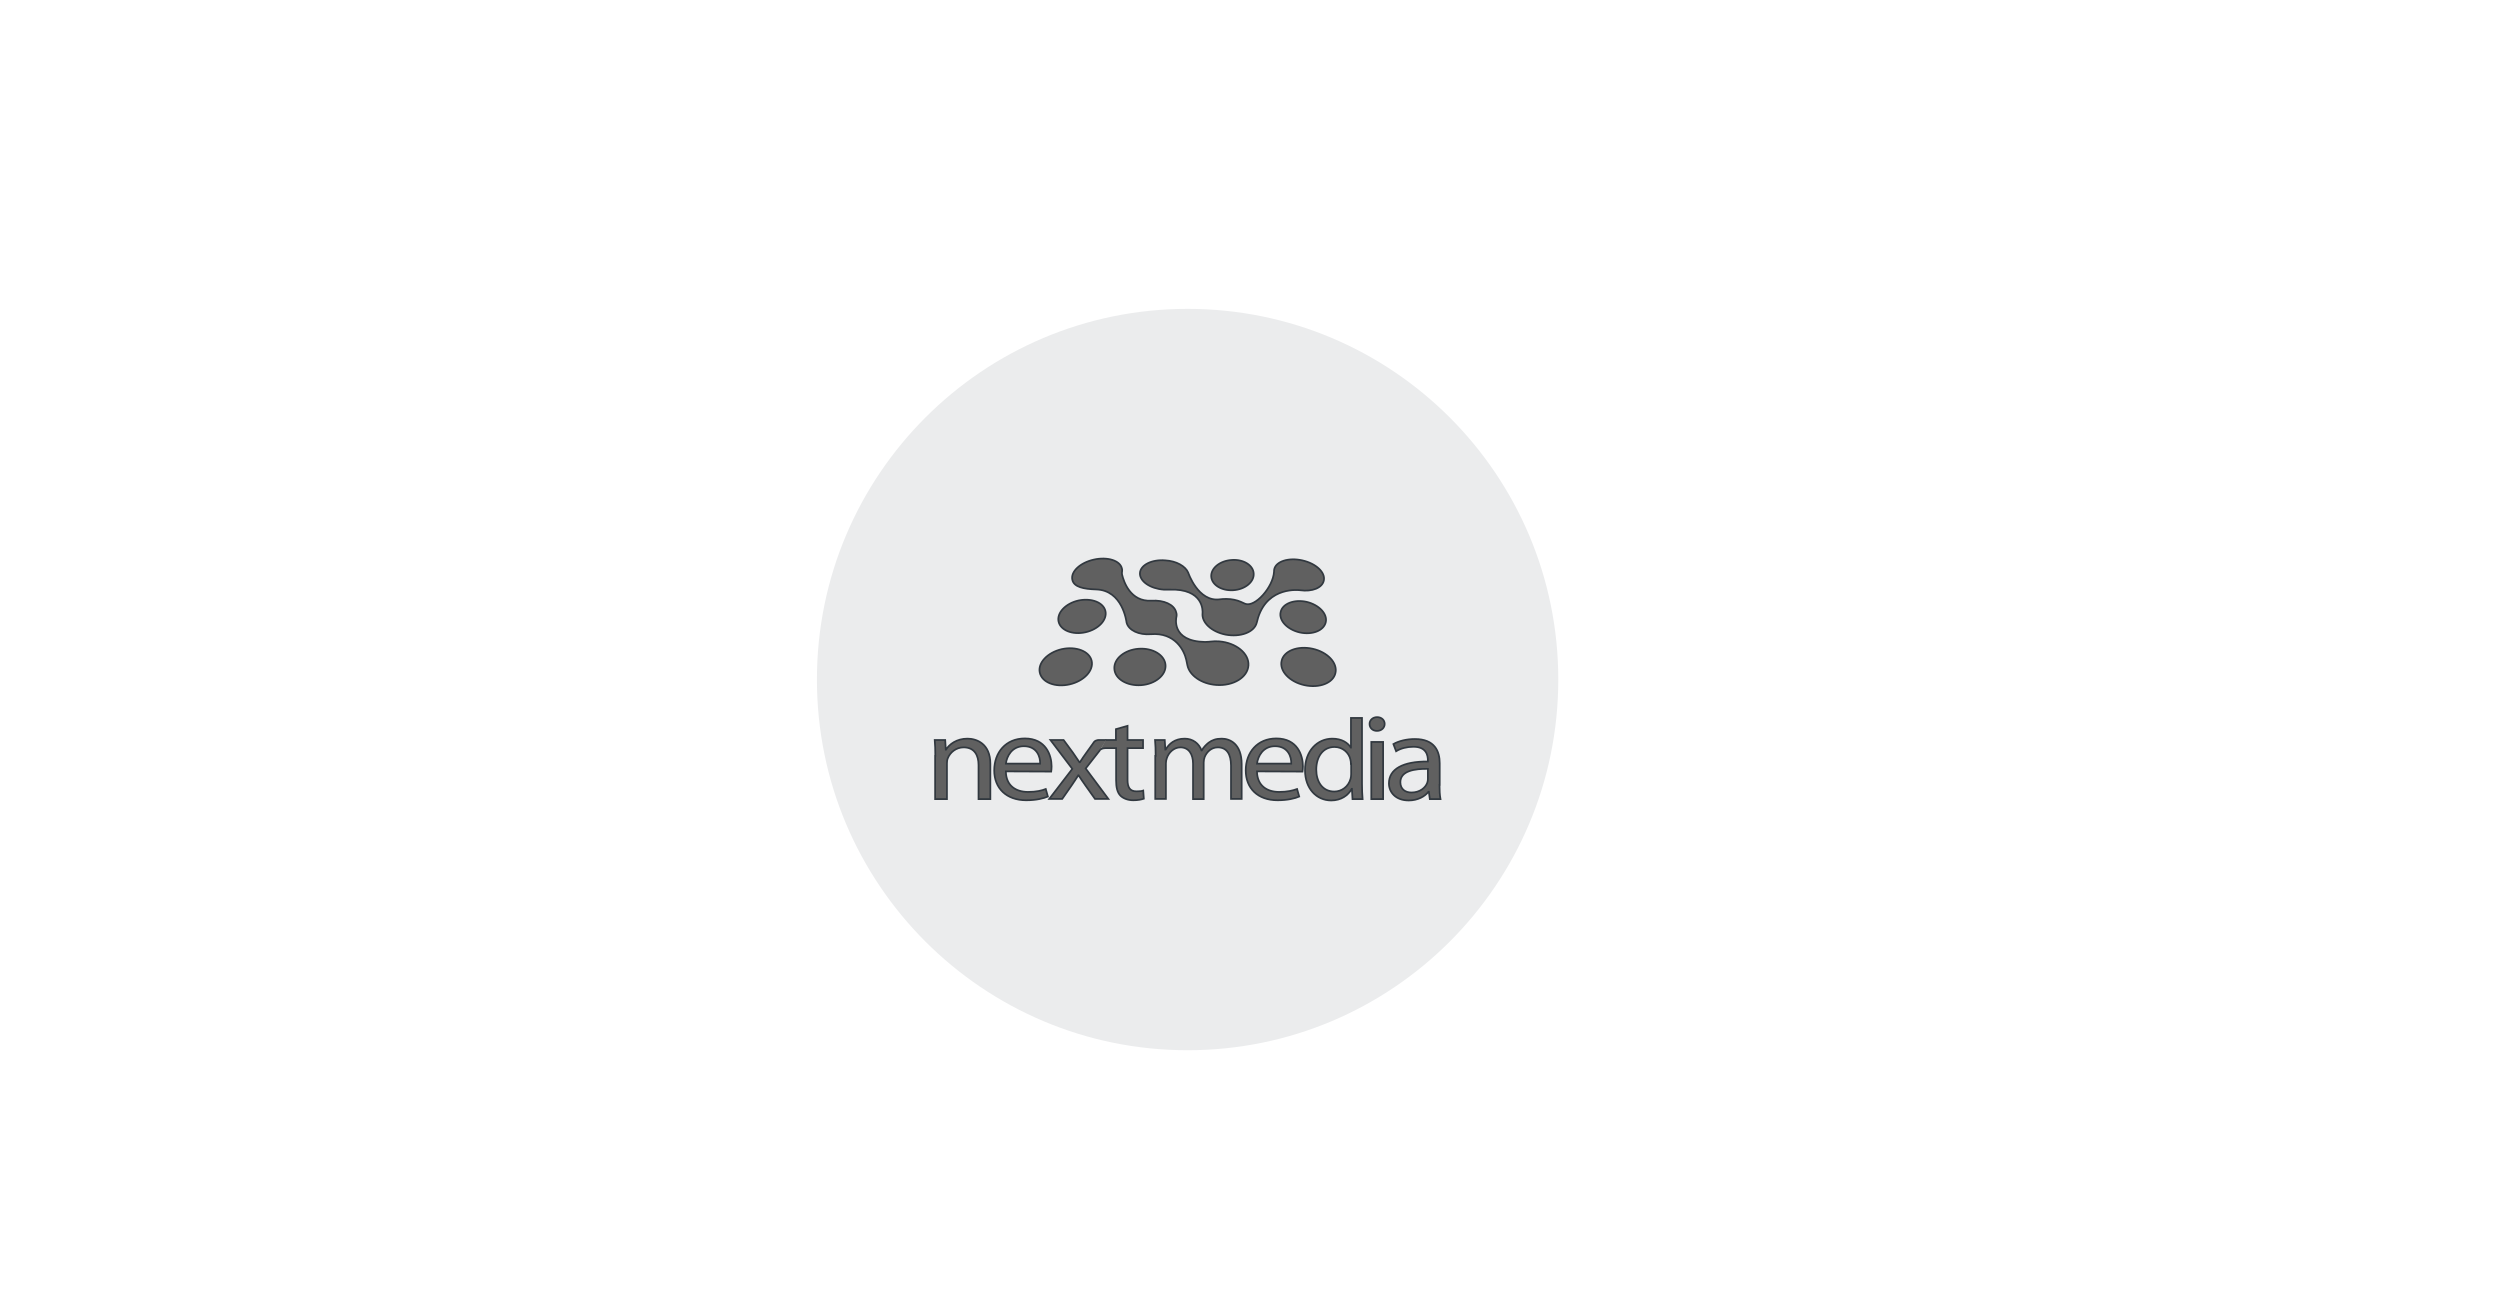
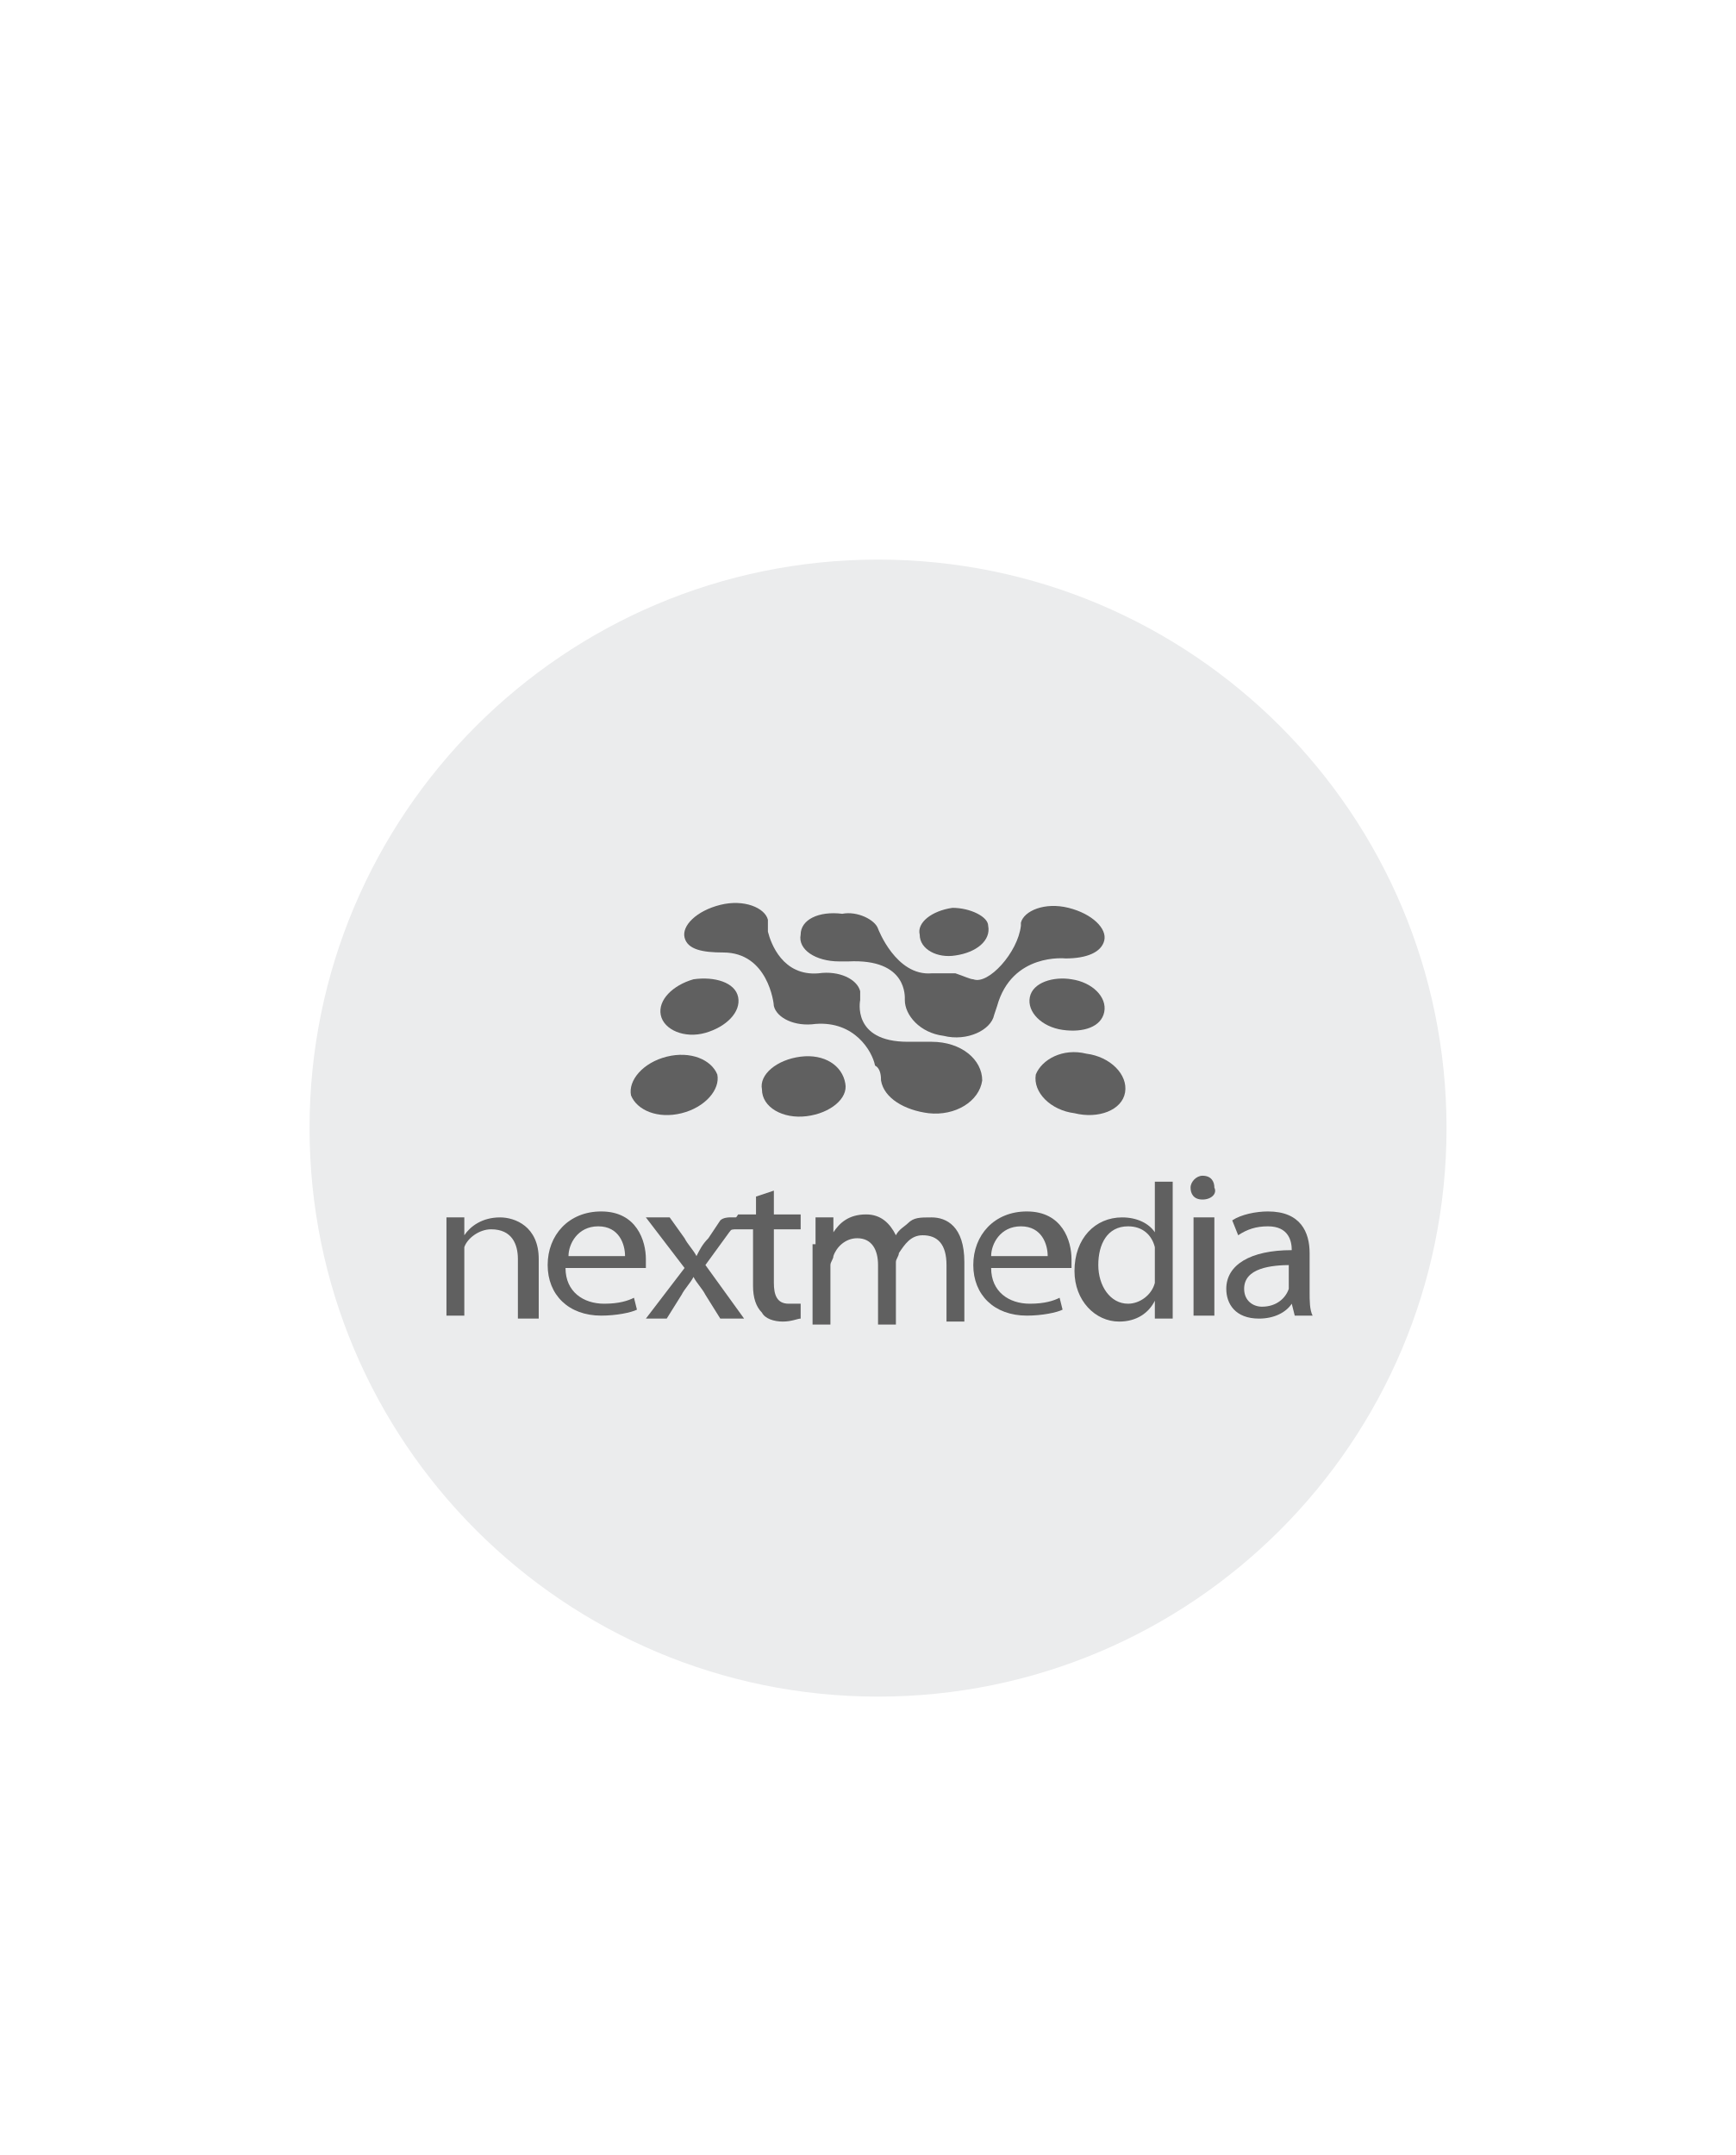
- <svg xmlns="http://www.w3.org/2000/svg" version="1.1" id="Capa_1" x="0px" y="0px" viewBox="0 0 1290.2 670" style="enable-background:new 0 0 1290.2 670;" xml:space="preserve">
+ <svg xmlns="http://www.w3.org/2000/svg" version="1.1" id="Capa_1" x="0px" y="0px" viewBox="0 0 58.3 72.4" style="enable-background:new 0 0 58.3 72.4;" xml:space="preserve">
  <style type="text/css">
- 	.st0{fill:none;stroke:#31383F;stroke-width:2.626;stroke-miterlimit:10;}
- 	.st1{fill:#606060;stroke:#31383F;stroke-width:1.313;stroke-miterlimit:10;}
- 	.st2{fill:#31383F;stroke:#31383F;stroke-width:2.626;stroke-miterlimit:10;}
- 	.st3{fill:#606060;}
- 	.st4{fill:#EBECED;}
- 	.st5{fill:#606060;stroke:#31383F;stroke-width:0.904;stroke-miterlimit:10;}
+ 	.st0{fill:#EBECED;}
+ 	.st1{fill:#606060;}
</style>
-   <circle class="st4" cx="612.9" cy="350.7" r="191.3" />
+   <circle class="st0" cx="29.5" cy="37.9" r="19.1" />
  <g>
-     <g>
-       <g>
-         <path class="st5" d="M660.9,315.9c-1,4.3,3.4,9,9.9,10.5c6.4,1.4,12.4-0.9,13.4-5.3c1-4.3-3.5-9-9.9-10.5     C667.9,309.2,661.8,311.5,660.9,315.9z" />
-         <path class="st5" d="M661.4,341.1c-1.2,5.2,4.1,10.8,11.8,12.5c7.7,1.7,14.9-1.1,16-6.3c1.2-5.2-4.1-10.8-11.8-12.5     C669.7,333.1,662.5,335.9,661.4,341.1z" />
-         <path class="st5" d="M613.2,295.5c0,0,5.1,15.3,16.3,13.8c2.1-0.3,5-0.3,7.4,0.2c2.6,0.5,4.5,1.6,5.7,2.1c5,2,14.4-8.5,14.9-16.5     c0-0.2,0-0.8,0.1-1.3c0.9-4.1,7.4-6.2,14.5-4.6c7.1,1.6,12,6.2,11.1,10.4c-0.8,3.8-6,5.9-12.3,5c-0.3,0-16.4-2.2-21.6,14.1     c-0.1,0.4-0.7,2.6-0.7,2.6s0,0,0,0c-1.2,5-8.5,7.7-16.2,6.2c-7.3-1.5-12.3-6.3-11.8-11c0.1-0.9,0.8-12.9-17.2-12.2h0     c-0.8,0-2,0-2.8,0c-7-0.5-12.5-4.3-12.3-8.5c0.2-4.2,6.1-7.2,13.1-6.6C607.1,289.5,611.8,292.2,613.2,295.5z" />
-         <path class="st5" d="M587.7,334.8c-7.3,0.5-13,5.2-12.6,10.4c0.3,5.2,6.5,8.9,13.8,8.4c7.3-0.5,13-5.2,12.6-10.4     C601.1,338,594.9,334.3,587.7,334.8z" />
-       </g>
-       <g>
-         <path class="st5" d="M612.8,343.4c1.1,5.2,7.3,9.6,15,10.1c8.7,0.6,16.1-3.9,16.5-10.1c0.4-6.2-6.4-11.7-15.1-12.4     c-1.5-0.1-3-0.1-4.4,0.1c0,0-1.7,0.2-2.9,0.2c-17.8-0.3-14.8-12.8-14.8-12.8c0.2-0.8,0.2-1.7-0.1-2.5c-1-4.1-6.5-6.4-12.7-6     c-11,0.7-14.4-10-15.2-13.4c0,0-0.2-0.7,0-1.8c0.1-0.5,0-0.9-0.1-1.4c-0.9-4.1-7.4-6.2-14.5-4.6c-7.1,1.6-12,6.2-11.1,10.4     c0.8,3.8,5.9,4.8,12.3,5c13.6,0.4,15.6,16.4,15.7,17.1c1,4,6.4,6.5,12.5,6c12.5-1,17.2,8.3,18.3,13.2     C612.2,340.5,612.6,342.6,612.8,343.4z" />
-         <path class="st5" d="M570.5,315.4c1,4.5-3.6,9.4-10.3,10.9c-6.7,1.5-12.9-1-13.9-5.5c-1-4.5,3.6-9.4,10.3-10.9     C563.3,308.5,569.5,310.9,570.5,315.4z" />
-         <path class="st5" d="M563.4,341.1c1.1,5-4,10.4-11.4,12.1c-7.4,1.7-14.3-1-15.4-6.1c-1.1-5,4-10.4,11.4-12.1     C555.4,333.4,562.3,336.1,563.4,341.1z" />
-         <path class="st5" d="M635.6,289c-6.1,0.4-10.8,4.3-10.5,8.6c0.3,4.3,5.4,7.4,11.4,7c6.1-0.4,10.8-4.3,10.5-8.6     C646.8,291.7,641.7,288.5,635.6,289z" />
-       </g>
-     </g>
-     <g>
-       <path class="st5" d="M596.4,390.1c0-3.2-0.1-5.7-0.3-8.2h5l0.3,4.9h0.2c1.7-2.9,4.6-5.6,9.8-5.6c4.2,0,7.4,2.5,8.7,6.1h0.1    c1-1.8,2.3-3,3.5-4c1.9-1.4,3.9-2.1,6.8-2.1c4.2,0,10.3,2.6,10.3,13.2v17.9h-5.5v-17.2c0-5.9-2.2-9.4-6.8-9.4    c-3.3,0-5.7,2.3-6.8,5c-0.3,0.8-0.5,1.8-0.5,2.8v18.9h-5.5v-18.3c0-4.9-2.2-8.4-6.5-8.4c-3.5,0-6.1,2.8-7,5.5    c-0.3,0.8-0.5,1.8-0.5,2.7v18.4h-5.5V390.1z" />
-       <path class="st5" d="M648.7,398.1c0.1,7.5,5.3,10.6,11.4,10.6c4.3,0,7-0.7,9.3-1.5l1.1,3.9c-2.1,0.9-5.9,1.9-11.2,1.9    c-10.2,0-16.4-6.2-16.4-15.4c0-9.3,6-16.5,15.8-16.5c10.9,0,13.7,8.7,13.7,14.4c0,1.1-0.1,2-0.2,2.7L648.7,398.1z M666.4,394.1    c0.1-3.5-1.6-9-8.4-9c-6.2,0-8.8,5.2-9.3,9H666.4z" />
-       <path class="st5" d="M702.9,370.5v34c0,2.7,0.1,5.8,0.3,7.9H698l-0.3-5.3h-0.1c-1.8,3.4-5.5,6-10.6,6c-7.6,0-13.5-6.2-13.5-15.5    c-0.1-10.2,6.5-16.4,14.1-16.4c4.9,0,8.1,2.2,9.5,4.6h0.1v-15.3H702.9z M697.2,394.3c0-0.8-0.1-1.6-0.3-2.4    c-0.8-3.5-4-6.4-8.2-6.4c-5.9,0-9.4,5-9.4,11.7c0,6.2,3.2,11.3,9.3,11.3c3.8,0,7.3-2.5,8.4-6.6c0.2-0.8,0.3-1.5,0.3-2.4V394.3z" />
-       <path class="st5" d="M710.6,377.2c-2.3,0-3.8-1.6-3.8-3.6c0-1.9,1.6-3.5,3.9-3.5c2.4,0,3.9,1.6,3.9,3.5    C714.6,375.5,713.1,377.2,710.6,377.2L710.6,377.2z M707.7,412.4v-29.5h6.1v29.5H707.7z" />
-       <path class="st5" d="M742.9,405.1c0,2.6,0.1,5.2,0.5,7.3h-5.5l-0.5-3.8h-0.2c-1.8,2.4-5.5,4.5-10.2,4.5c-6.8,0-10.2-4.3-10.2-8.8    c0-7.4,7.2-11.4,20.1-11.3v-0.6c0-2.5-0.7-7.1-7.6-7c-3.2,0-6.4,0.8-8.8,2.3l-1.4-3.7c2.8-1.6,6.8-2.6,11.1-2.6    c10.3,0,12.8,6.4,12.8,12.5V405.1z M736.9,396.8c-6.6-0.1-14.2,0.9-14.2,6.9c0,3.6,2.6,5.3,5.7,5.3c4.4,0,7.3-2.5,8.2-5.1    c0.2-0.6,0.3-1.2,0.3-1.8V396.8z" />
-       <path class="st5" d="M482.7,390.1c0-3.2-0.1-5.7-0.3-8.2h5.4l0.3,5h0.1c1.7-2.8,5.5-5.7,11.1-5.7c4.6,0,11.8,2.5,11.8,13v18.2    h-6.1v-17.6c0-4.9-2-9.1-7.7-9.1c-3.9,0-7,2.6-8.2,5.7c-0.3,0.7-0.4,1.7-0.4,2.6v18.4h-6.1V390.1z" />
-       <path class="st5" d="M519.1,398.1c0.1,7.5,5.3,10.6,11.4,10.6c4.4,0,7.1-0.7,9.2-1.5l1.1,3.9c-2.2,0.9-5.9,1.9-11.2,1.9    c-10.2,0-16.5-6.2-16.5-15.4c0-9.3,6-16.5,15.8-16.5c10.9,0,13.8,8.7,13.8,14.4c0,1.1-0.1,2-0.2,2.7L519.1,398.1z M536.8,394.1    c0.1-3.5-1.6-9-8.4-9c-6.2,0-8.8,5.2-9.3,9H536.8z" />
-       <path class="st5" d="M567.8,387l-7.5,9.6l11.7,15.7h-6.9l-4.9-6.9c-1.3-1.8-2.4-3.5-3.6-5.3h-0.1c-1.1,1.8-2.3,3.5-3.5,5.3    l-4.8,6.9h-6.7l11.9-15.5l-11.3-14.9h6.8l4.8,6.5c1.2,1.8,2.3,3.3,3.4,5h0.2c1.1-1.8,2.2-3.3,3.4-5l4-5.6c1-1,2.5-0.9,2.5-0.9h3.7    " />
-       <path class="st5" d="M570.6,381.9h0.4h4.9v-5.6l6-1.7v7.3h8v4.2h-8v16.4c0,3.8,1.2,5.9,4.6,5.9c1.7,0,2.6-0.1,3.5-0.4l0.3,4.2    c-1.2,0.4-3,0.8-5.4,0.8c-2.8,0-5.1-0.9-6.6-2.3c-1.7-1.7-2.3-4.4-2.3-8v-16.6h-5.6c0,0-1.8,0-2.6,0.9" />
-     </g>
+     <path class="st1" d="M34.6,33.5c-0.1,0.5,0.4,1,1.1,1.1c0.7,0.1,1.3-0.1,1.4-0.6c0.1-0.5-0.4-1-1.1-1.1   C35.4,32.8,34.7,33,34.6,33.5z" />
+     <path class="st1" d="M34.8,36.1c-0.1,0.6,0.5,1.2,1.3,1.3c0.8,0.2,1.6-0.1,1.7-0.7c0.1-0.6-0.5-1.2-1.3-1.3   C35.7,35.2,35,35.6,34.8,36.1z" />
+     <path class="st1" d="M29.5,31.2c0,0,0.6,1.6,1.8,1.5c0.2,0,0.5,0,0.8,0c0.3,0.1,0.5,0.2,0.6,0.2c0.5,0.2,1.5-0.9,1.6-1.8   c0,0,0-0.1,0-0.1c0.1-0.4,0.8-0.7,1.6-0.5c0.8,0.2,1.3,0.7,1.2,1.1c-0.1,0.4-0.6,0.6-1.3,0.6c0,0-1.8-0.2-2.3,1.6   c0,0-0.1,0.3-0.1,0.3s0,0,0,0c-0.1,0.5-0.9,0.9-1.7,0.7c-0.8-0.1-1.3-0.7-1.3-1.2c0-0.1,0.1-1.4-1.9-1.3l0,0c-0.1,0-0.2,0-0.3,0   c-0.8,0-1.4-0.4-1.3-0.9c0-0.5,0.6-0.8,1.4-0.7C28.8,30.6,29.4,30.9,29.5,31.2z" />
+     <path class="st1" d="M26.9,35.5c-0.8,0.1-1.4,0.6-1.3,1.1c0,0.6,0.7,1,1.5,0.9c0.8-0.1,1.4-0.6,1.3-1.1   C28.3,35.8,27.7,35.4,26.9,35.5z" />
+     <path class="st1" d="M29.6,36.3c0.1,0.6,0.8,1,1.6,1.1c0.9,0.1,1.7-0.4,1.8-1.1c0-0.7-0.7-1.3-1.7-1.3c-0.2,0-0.3,0-0.5,0   c0,0-0.2,0-0.3,0c-1.9,0-1.6-1.4-1.6-1.4c0-0.1,0-0.2,0-0.3c-0.1-0.4-0.7-0.7-1.4-0.6c-1.2,0.1-1.6-1-1.7-1.4c0,0,0-0.1,0-0.2   c0-0.1,0-0.1,0-0.2c-0.1-0.4-0.8-0.7-1.6-0.5c-0.8,0.2-1.3,0.7-1.2,1.1c0.1,0.4,0.6,0.5,1.3,0.5c1.5,0,1.7,1.7,1.7,1.8   c0.1,0.4,0.7,0.7,1.4,0.6c1.3-0.1,1.9,0.9,2,1.4C29.6,35.9,29.6,36.2,29.6,36.3z" />
+     <path class="st1" d="M24.8,33.5c0.1,0.5-0.4,1-1.1,1.2c-0.7,0.2-1.4-0.1-1.5-0.6c-0.1-0.5,0.4-1,1.1-1.2C24,32.8,24.7,33,24.8,33.5   z" />
+     <path class="st1" d="M24.1,36.1c0.1,0.5-0.4,1.1-1.2,1.3c-0.8,0.2-1.5-0.1-1.7-0.6c-0.1-0.5,0.4-1.1,1.2-1.3   C23.2,35.3,23.9,35.6,24.1,36.1z" />
+     <path class="st1" d="M32,30.5c-0.7,0.1-1.2,0.5-1.1,0.9c0,0.5,0.6,0.8,1.2,0.7c0.7-0.1,1.2-0.5,1.1-1C33.2,30.8,32.6,30.5,32,30.5z   " />
+   </g>
+   <g>
+     <path class="st1" d="M27.4,41.8c0-0.4,0-0.6,0-0.9h0.6l0,0.5h0c0.2-0.3,0.5-0.6,1.1-0.6c0.5,0,0.8,0.3,1,0.7h0   c0.1-0.2,0.3-0.3,0.4-0.4c0.2-0.2,0.4-0.2,0.8-0.2c0.5,0,1.1,0.3,1.1,1.5v2h-0.6v-1.9c0-0.7-0.3-1-0.8-1c-0.4,0-0.6,0.3-0.8,0.6   c0,0.1-0.1,0.2-0.1,0.3v2.1h-0.6v-2c0-0.5-0.2-0.9-0.7-0.9c-0.4,0-0.7,0.3-0.8,0.6c0,0.1-0.1,0.2-0.1,0.3v2h-0.6V41.8z" />
+     <path class="st1" d="M33.3,42.6c0,0.8,0.6,1.2,1.3,1.2c0.5,0,0.8-0.1,1-0.2l0.1,0.4c-0.2,0.1-0.7,0.2-1.2,0.2   c-1.1,0-1.8-0.7-1.8-1.7c0-1,0.7-1.8,1.8-1.8c1.2,0,1.5,1,1.5,1.6c0,0.1,0,0.2,0,0.3L33.3,42.6z M35.2,42.2c0-0.4-0.2-1-0.9-1   c-0.7,0-1,0.6-1,1H35.2z" />
+     <path class="st1" d="M39.4,39.6v3.8c0,0.3,0,0.6,0,0.9h-0.6l0-0.6h0c-0.2,0.4-0.6,0.7-1.2,0.7c-0.8,0-1.5-0.7-1.5-1.7   c0-1.1,0.7-1.8,1.6-1.8c0.5,0,0.9,0.2,1.1,0.5h0v-1.7H39.4z M38.8,42.2c0-0.1,0-0.2,0-0.3c-0.1-0.4-0.4-0.7-0.9-0.7   c-0.7,0-1,0.6-1,1.3c0,0.7,0.4,1.3,1,1.3c0.4,0,0.8-0.3,0.9-0.7c0-0.1,0-0.2,0-0.3V42.2z" />
+     <path class="st1" d="M40.4,40.3c-0.3,0-0.4-0.2-0.4-0.4c0-0.2,0.2-0.4,0.4-0.4c0.3,0,0.4,0.2,0.4,0.4   C40.9,40.1,40.7,40.3,40.4,40.3L40.4,40.3z M40.1,44.2v-3.3h0.7v3.3H40.1z" />
+     <path class="st1" d="M44,43.4c0,0.3,0,0.6,0.1,0.8h-0.6l-0.1-0.4h0c-0.2,0.3-0.6,0.5-1.1,0.5c-0.8,0-1.1-0.5-1.1-1   c0-0.8,0.8-1.3,2.2-1.3V42c0-0.3-0.1-0.8-0.8-0.8c-0.4,0-0.7,0.1-1,0.3L41.4,41c0.3-0.2,0.8-0.3,1.2-0.3c1.1,0,1.4,0.7,1.4,1.4   V43.4z M43.4,42.5c-0.7,0-1.6,0.1-1.6,0.8c0,0.4,0.3,0.6,0.6,0.6c0.5,0,0.8-0.3,0.9-0.6c0-0.1,0-0.1,0-0.2V42.5z" />
+     <path class="st1" d="M15,41.8c0-0.4,0-0.6,0-0.9h0.6l0,0.6h0c0.2-0.3,0.6-0.6,1.2-0.6c0.5,0,1.3,0.3,1.3,1.4v2h-0.7v-2   c0-0.5-0.2-1-0.9-1c-0.4,0-0.8,0.3-0.9,0.6c0,0.1,0,0.2,0,0.3v2H15V41.8z" />
+     <path class="st1" d="M19,42.6c0,0.8,0.6,1.2,1.3,1.2c0.5,0,0.8-0.1,1-0.2l0.1,0.4c-0.2,0.1-0.7,0.2-1.2,0.2c-1.1,0-1.8-0.7-1.8-1.7   c0-1,0.7-1.8,1.8-1.8c1.2,0,1.5,1,1.5,1.6c0,0.1,0,0.2,0,0.3L19,42.6z M21,42.2c0-0.4-0.2-1-0.9-1c-0.7,0-1,0.6-1,1H21z" />
+     <path class="st1" d="M24.5,41.4l-0.8,1.1l1.3,1.8h-0.8l-0.5-0.8c-0.1-0.2-0.3-0.4-0.4-0.6h0c-0.1,0.2-0.3,0.4-0.4,0.6l-0.5,0.8   h-0.7l1.3-1.7l-1.3-1.7h0.8l0.5,0.7c0.1,0.2,0.3,0.4,0.4,0.6h0c0.1-0.2,0.2-0.4,0.4-0.6l0.4-0.6c0.1-0.1,0.3-0.1,0.3-0.1h0.4" />
+     <path class="st1" d="M24.8,40.8L24.8,40.8h0.6v-0.6L26,40v0.8h0.9v0.5H26v1.8c0,0.4,0.1,0.7,0.5,0.7c0.2,0,0.3,0,0.4,0l0,0.5   c-0.1,0-0.3,0.1-0.6,0.1c-0.3,0-0.6-0.1-0.7-0.3c-0.2-0.2-0.3-0.5-0.3-0.9v-1.9h-0.6c0,0-0.2,0-0.3,0.1" />
  </g>
</svg>
